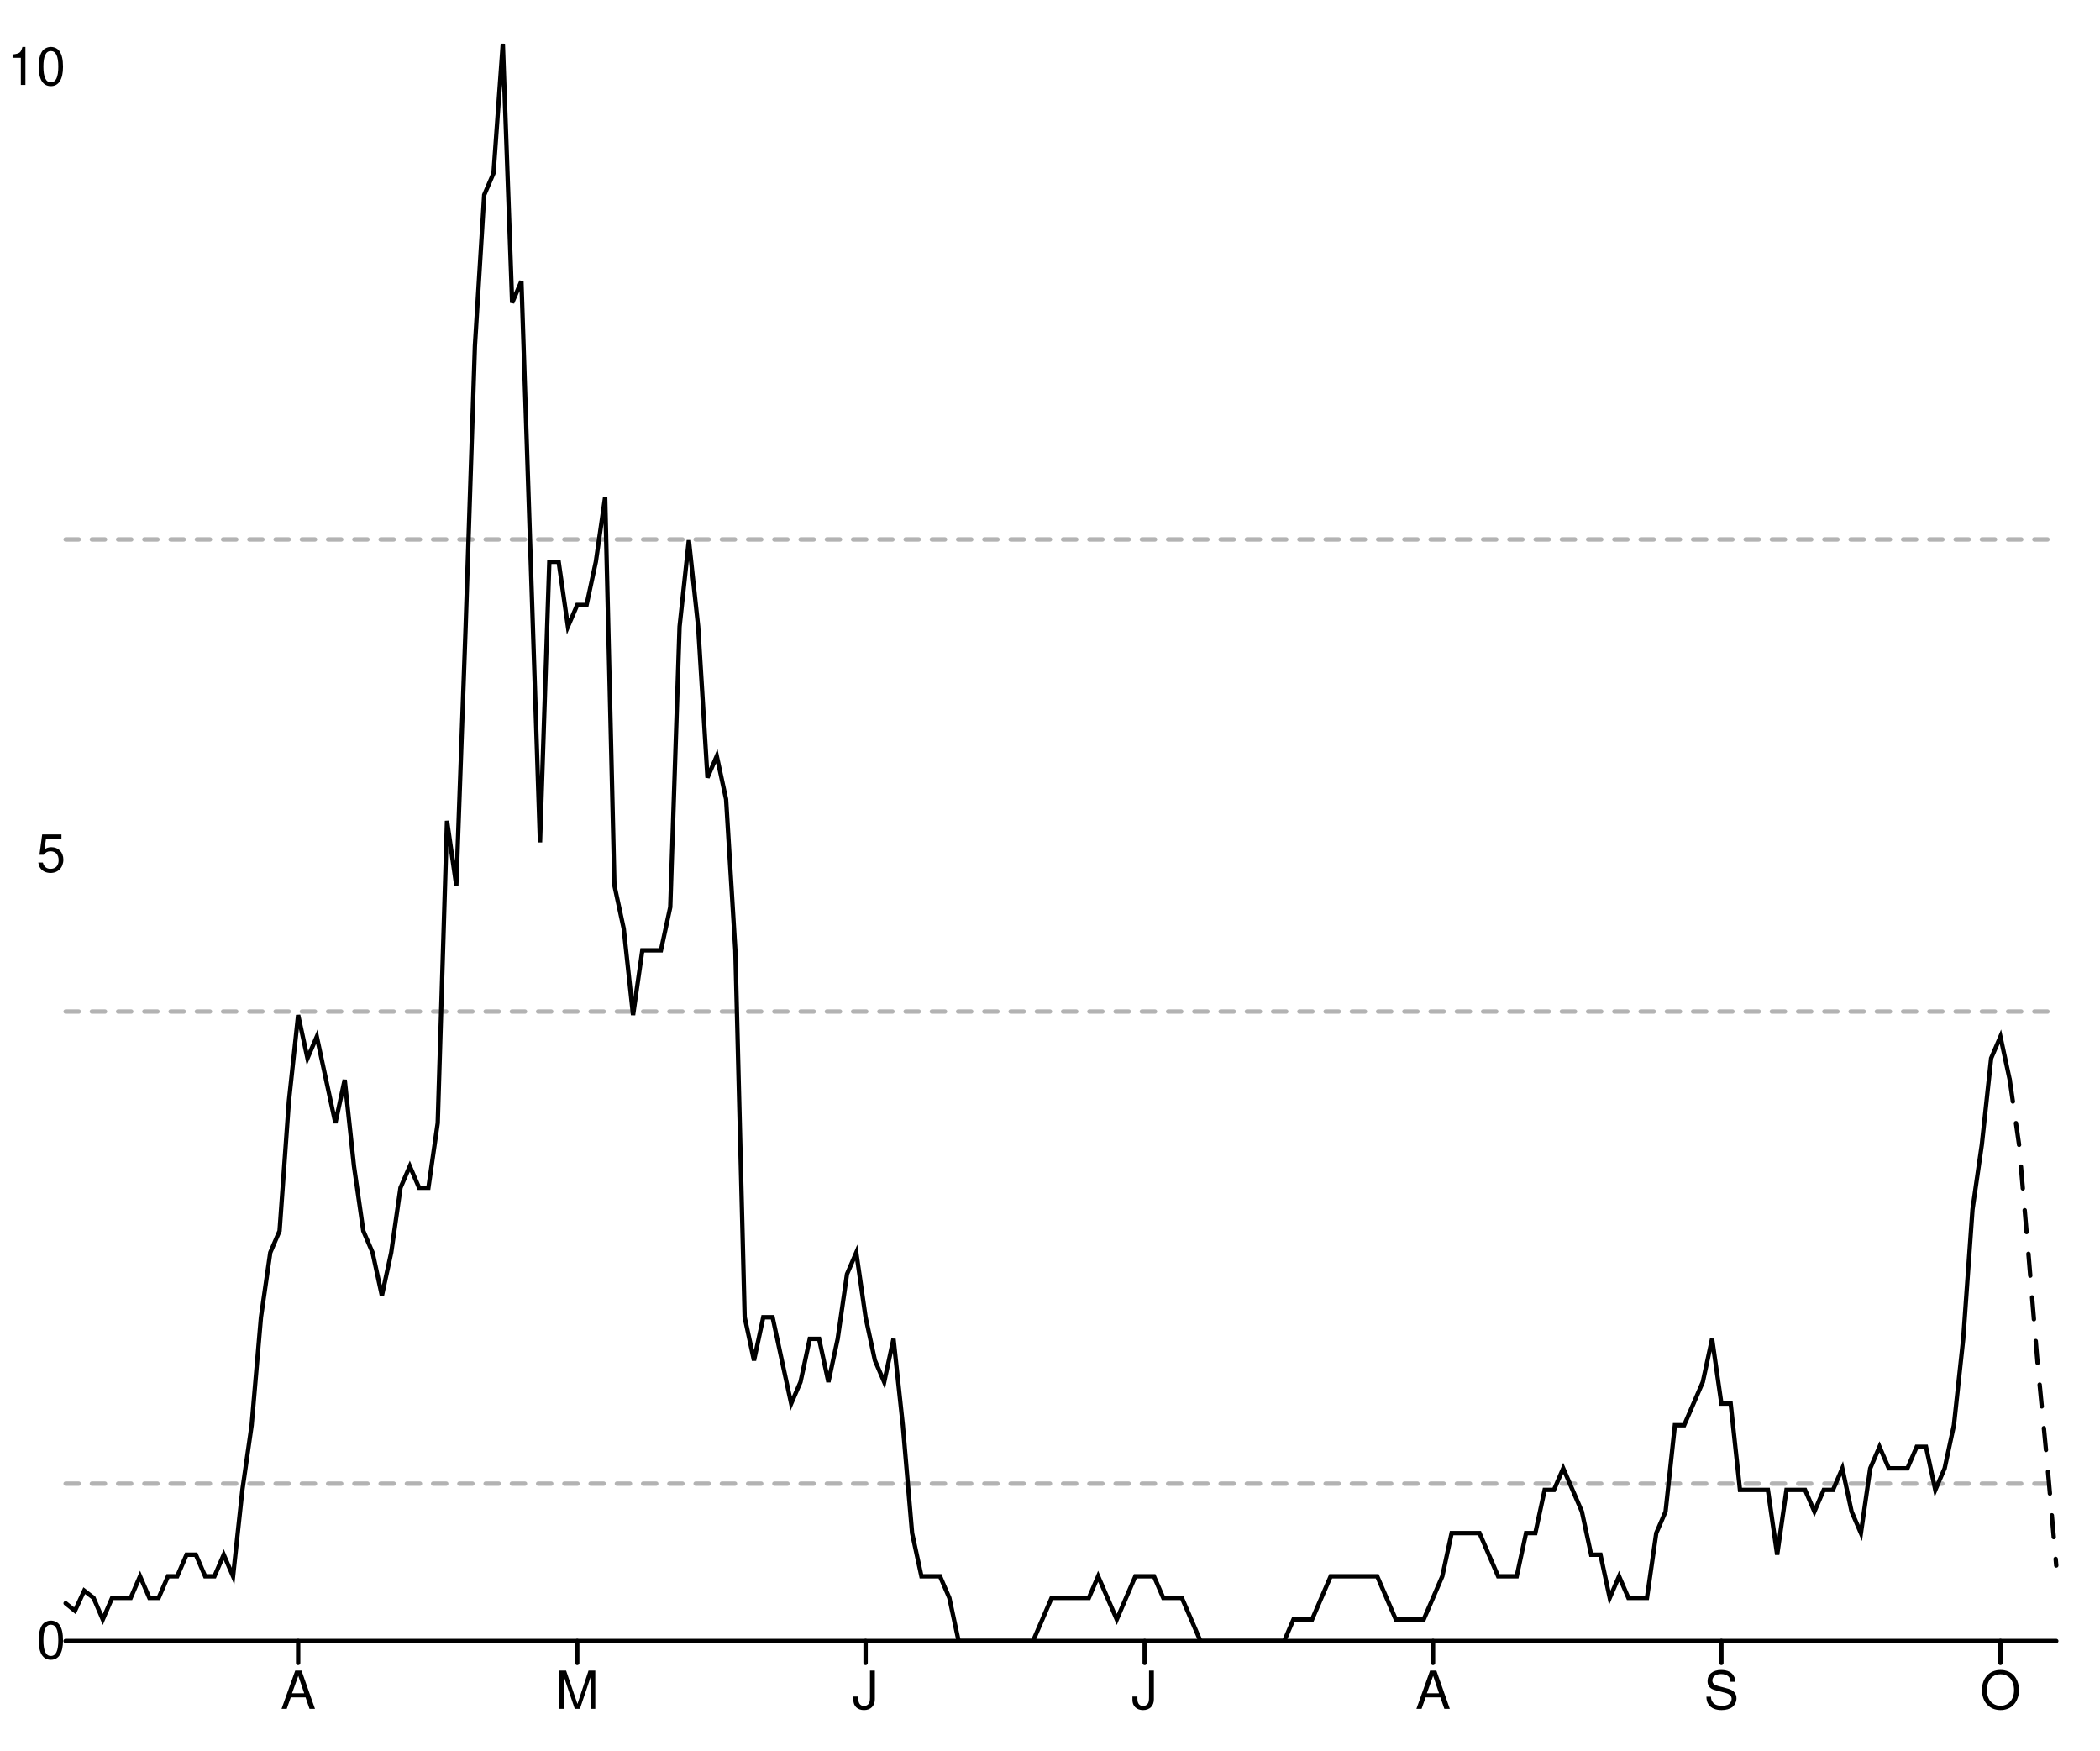
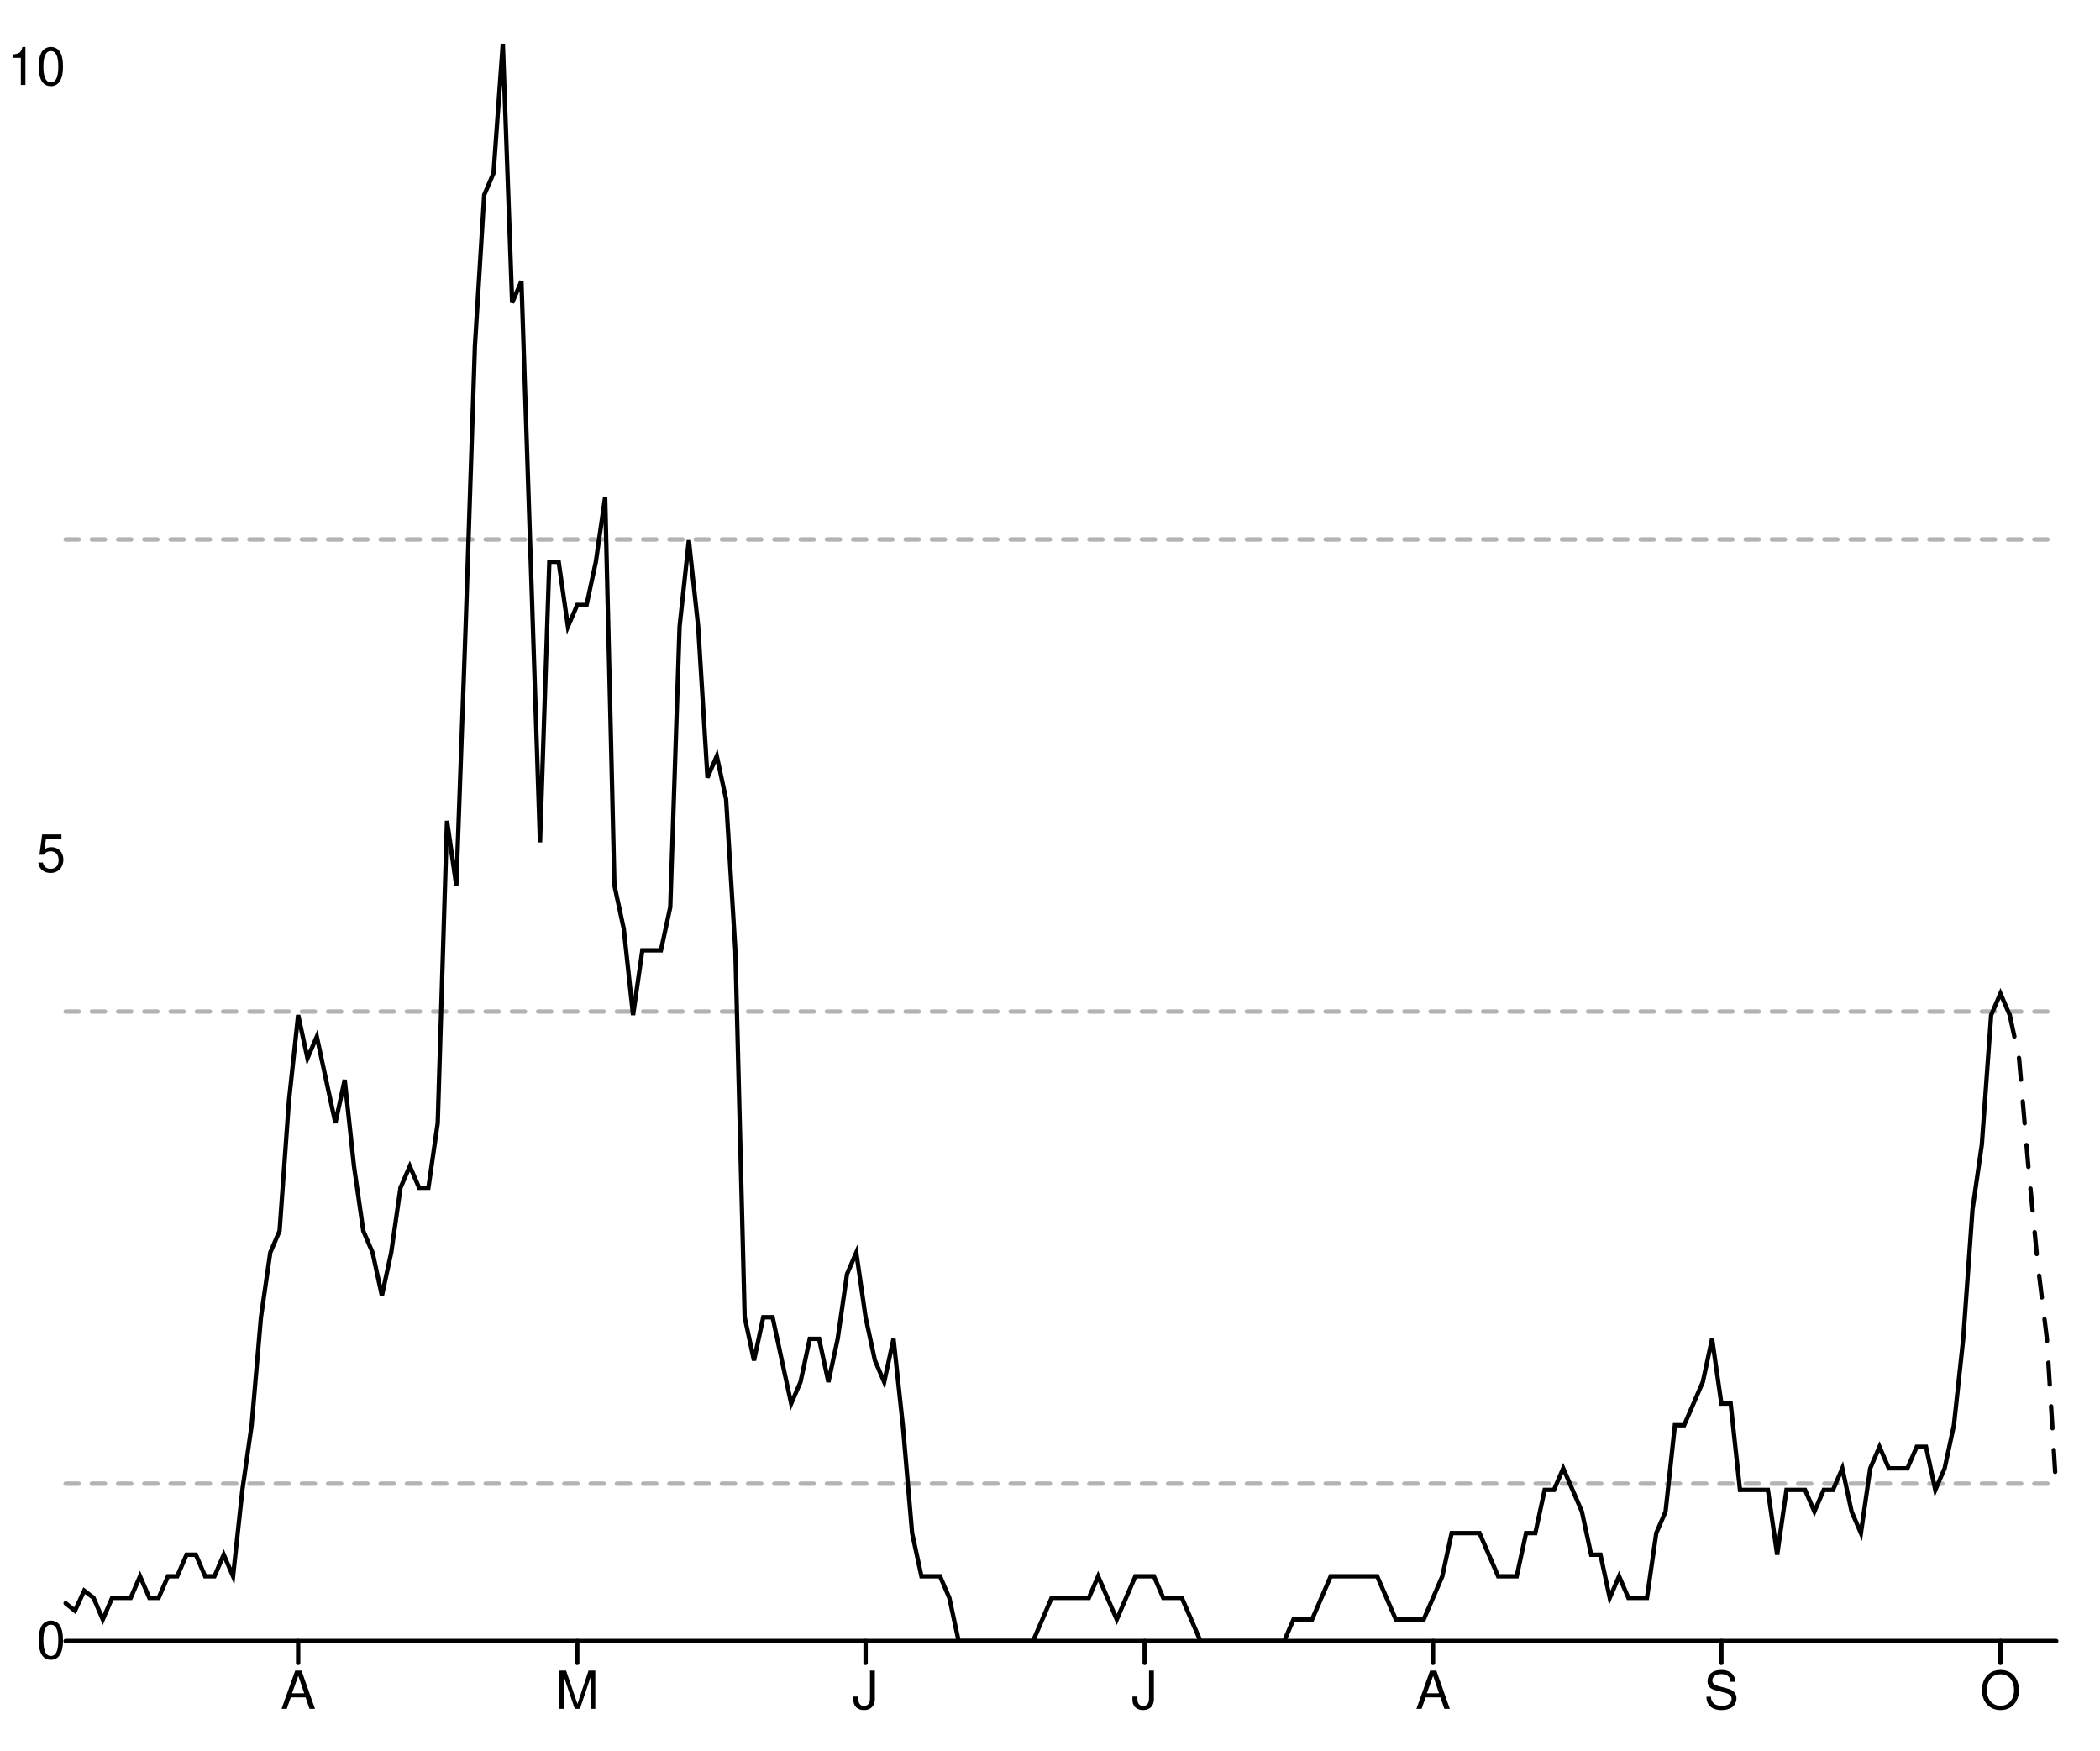
<svg xmlns="http://www.w3.org/2000/svg" width="480" height="400" viewBox="0 0 480 400" style="overflow:display" preserveAspectRatio="xMinYMin meet" overflow="visible">
  <defs>
    <style>
	.data-series path.line { fill-opacity: 0; stroke: black; }
	.data-series path.line.dotted { stroke-dasharray: 12 20 }
	.data-series circle { display: none; }
	.data-series:hover path.line, .data-series.on path.line { stroke-width: 1; }
	.data-series:hover circle, .data-series.on circle { display: inline; }
	.data-series circle:hover, .data-series circle.on { r: 1px!important; }
	.graph-grid { font-family: "Helvetica Neue",Helvetica,Arial,"Lucida Grande",sans-serif; }
	.graph-grid line { stroke: black; stroke-width: 1; stroke-linecap: round; }
	.graph-grid.graph-grid-x text { text-anchor: middle; dominant-baseline: hanging; transform: translateY(10px); }
	.graph-grid.graph-grid-y text { text-anchor: end; dominant-baseline: middle; transform: translateX(-10px); }
	</style>
  </defs>
  <g class="graph-grid graph-grid-y">
    <line x1="15.00" y1="375.00" x2="470.00" y2="375.00" data-left="15" />
    <text x="25" y="375" text-anchor="end">0</text>
    <text x="25" y="195.195" text-anchor="end">5</text>
    <text x="25" y="15.391" text-anchor="end">10</text>
    <text style="text-anchor:middle;dominant-baseline:hanging;font-weight:bold;transform: translateY(192.5px) rotate(-90deg);" />
  </g>
  <g class="graph-grid graph-grid-x">
    <line class="tick" x1="68.15" y1="375.00" x2="68.15" y2="380.00" />
    <text x="68.154" y="375" text-anchor="middle">A</text>
    <line class="tick" x1="131.94" y1="375.00" x2="131.94" y2="380.00" />
    <text x="131.939" y="375" text-anchor="middle">M</text>
    <line class="tick" x1="197.85" y1="375.00" x2="197.85" y2="380.00" />
    <text x="197.85" y="375" text-anchor="middle">J</text>
    <line class="tick" x1="261.64" y1="375.00" x2="261.64" y2="380.00" />
    <text x="261.636" y="375" text-anchor="middle">J</text>
    <line class="tick" x1="327.55" y1="375.00" x2="327.55" y2="380.00" />
    <text x="327.547" y="375" text-anchor="middle">A</text>
    <line class="tick" x1="393.46" y1="375.00" x2="393.46" y2="380.00" />
    <text x="393.458" y="375" text-anchor="middle">S</text>
    <line class="tick" x1="457.24" y1="375.00" x2="457.24" y2="380.00" />
    <text x="457.243" y="375" text-anchor="middle">O</text>
    <text style="text-anchor:middle;dominant-baseline:hanging;font-weight:bold;transform: translateY(192.5px) rotate(-90deg);" />
  </g>
  <g data-series="widespread" class="data-series">
    <path d="M 15.00,123.27L 470.00,123.27" id="E07000203-level-0" class="line" stroke-width="1" stroke-linecap="round" stroke-dasharray="3,3" fill-opacity="0.3" opacity="0.3" />
  </g>
  <g data-series="substantial" class="data-series">
    <path d="M 15.00,231.16L 470.00,231.16" id="E07000203-level-1" class="line" stroke-width="1" stroke-linecap="round" stroke-dasharray="3,3" fill-opacity="0.3" opacity="0.3" />
  </g>
  <g data-series="moderate" class="data-series">
    <path d="M 15.00,339.04L 470.00,339.04" id="E07000203-level-2" class="line" stroke-width="1" stroke-linecap="round" stroke-dasharray="3,3" fill-opacity="0.3" opacity="0.3" />
  </g>
  <g data-series="new-cases" class="data-series">
-     <path d="M 15.00,366.37L 17.13,368.09L 19.25,363.49L 21.38,365.14L 23.50,370.07L 25.63,365.14L 27.76,365.14L 29.88,365.14L 32.01,360.20L 34.14,365.14L 36.26,365.14L 38.39,360.20L 40.51,360.20L 42.64,355.27L 44.77,355.27L 46.89,360.20L 49.02,360.20L 51.14,355.27L 53.27,360.20L 55.40,340.47L 57.52,325.68L 59.65,301.01L 61.78,286.22L 63.90,281.28L 66.03,251.69L 68.15,231.96L 70.28,241.82L 72.41,236.89L 74.53,246.76L 76.66,256.62L 78.79,246.76L 80.91,266.49L 83.04,281.28L 85.16,286.22L 87.29,296.08L 89.42,286.22L 91.54,271.42L 93.67,266.49L 95.79,271.42L 97.92,271.42L 100.05,256.62L 102.17,187.57L 104.30,202.36L 106.43,143.18L 108.55,79.05L 110.68,44.53L 112.80,39.59L 114.93,10.00L 117.06,69.19L 119.18,64.26L 121.31,128.38L 123.43,192.50L 125.56,128.38L 127.69,128.38L 129.81,143.18L 131.94,138.24L 134.07,138.24L 136.19,128.38L 138.32,113.58L 140.44,202.36L 142.57,212.23L 144.70,231.96L 146.82,217.16L 148.95,217.16L 151.07,217.16L 153.20,207.30L 155.33,143.18L 157.45,123.45L 159.58,143.18L 161.71,177.70L 163.83,172.77L 165.96,182.64L 168.08,217.16L 170.21,301.01L 172.34,310.88L 174.46,301.01L 176.59,301.01L 178.71,310.88L 180.84,320.74L 182.97,315.81L 185.09,305.95L 187.22,305.95L 189.35,315.81L 191.47,305.95L 193.60,291.15L 195.72,286.22L 197.85,301.01L 199.98,310.88L 202.10,315.81L 204.23,305.95L 206.36,325.68L 208.48,350.34L 210.61,360.20L 212.73,360.20L 214.86,360.20L 216.99,365.14L 219.11,375.00L 221.24,375.00L 223.36,375.00L 225.49,375.00L 227.62,375.00L 229.74,375.00L 231.87,375.00L 234.00,375.00L 236.12,375.00L 238.25,370.07L 240.37,365.14L 242.50,365.14L 244.63,365.14L 246.75,365.14L 248.88,365.14L 251.00,360.20L 253.13,365.14L 255.26,370.07L 257.38,365.14L 259.51,360.20L 261.64,360.20L 263.76,360.20L 265.89,365.14L 268.01,365.14L 270.14,365.14L 272.27,370.07L 274.39,375.00L 276.52,375.00L 278.64,375.00L 280.77,375.00L 282.90,375.00L 285.02,375.00L 287.15,375.00L 289.28,375.00L 291.40,375.00L 293.53,375.00L 295.65,370.07L 297.78,370.07L 299.91,370.07L 302.03,365.14L 304.16,360.20L 306.29,360.20L 308.41,360.20L 310.54,360.20L 312.66,360.20L 314.79,360.20L 316.92,365.14L 319.04,370.07L 321.17,370.07L 323.29,370.07L 325.42,370.07L 327.55,365.14L 329.67,360.20L 331.80,350.34L 333.93,350.34L 336.05,350.34L 338.18,350.34L 340.30,355.27L 342.43,360.20L 344.56,360.20L 346.68,360.20L 348.81,350.34L 350.93,350.34L 353.06,340.47L 355.19,340.47L 357.31,335.54L 359.44,340.47L 361.57,345.41L 363.69,355.27L 365.82,355.27L 367.94,365.14L 370.07,360.20L 372.20,365.14L 374.32,365.14L 376.45,365.14L 378.57,350.34L 380.70,345.41L 382.83,325.68L 384.95,325.68L 387.08,320.74L 389.21,315.81L 391.33,305.95L 393.46,320.74L 395.58,320.74L 397.71,340.47L 399.84,340.47L 401.96,340.47L 404.09,340.47L 406.21,355.27L 408.34,340.47L 410.47,340.47L 412.59,340.47L 414.72,345.41L 416.85,340.47L 418.97,340.47L 421.10,335.54L 423.22,345.41L 425.35,350.34L 427.48,335.54L 429.60,330.61L 431.73,335.54L 433.86,335.54L 435.98,335.54L 438.11,330.61L 440.23,330.61L 442.36,340.47L 444.49,335.54L 446.61,325.68L 448.74,305.95L 450.86,276.35L 452.99,261.55L 455.12,241.82L 457.24,236.89L 459.37,246.76" id="New cases" class="line" stroke-width="1" stroke-linecap="round" />
+     <path d="M 15.00,366.37L 17.13,368.09L 19.25,363.49L 21.38,365.14L 23.50,370.07L 25.63,365.14L 27.76,365.14L 29.88,365.14L 32.01,360.20L 34.14,365.14L 36.26,365.14L 38.39,360.20L 40.51,360.20L 42.64,355.27L 44.77,355.27L 46.89,360.20L 49.02,360.20L 51.14,355.27L 53.27,360.20L 55.40,340.47L 57.52,325.68L 59.65,301.01L 61.78,286.22L 63.90,281.28L 66.03,251.69L 68.15,231.96L 70.28,241.82L 72.41,236.89L 74.53,246.76L 76.66,256.62L 78.79,246.76L 80.91,266.49L 83.04,281.28L 85.16,286.22L 87.29,296.08L 89.42,286.22L 91.54,271.42L 93.67,266.49L 95.79,271.42L 97.92,271.42L 100.05,256.62L 102.17,187.57L 104.30,202.36L 106.43,143.18L 108.55,79.05L 110.68,44.53L 112.80,39.59L 114.93,10.00L 117.06,69.19L 119.18,64.26L 121.31,128.38L 123.43,192.50L 125.56,128.38L 127.69,128.38L 129.81,143.18L 131.94,138.24L 134.07,138.24L 136.19,128.38L 138.32,113.58L 140.44,202.36L 142.57,212.23L 144.70,231.96L 146.82,217.16L 148.95,217.16L 151.07,217.16L 153.20,207.30L 155.33,143.18L 157.45,123.45L 159.58,143.18L 161.71,177.70L 163.83,172.77L 165.96,182.64L 168.08,217.16L 170.21,301.01L 172.34,310.88L 174.46,301.01L 176.59,301.01L 178.71,310.88L 180.84,320.74L 182.97,315.81L 185.09,305.95L 187.22,305.95L 189.35,315.81L 191.47,305.95L 193.60,291.15L 195.72,286.22L 197.85,301.01L 199.98,310.88L 202.10,315.81L 204.23,305.95L 206.36,325.68L 208.48,350.34L 210.61,360.20L 212.73,360.20L 214.86,360.20L 216.99,365.14L 219.11,375.00L 221.24,375.00L 223.36,375.00L 225.49,375.00L 227.62,375.00L 229.74,375.00L 231.87,375.00L 234.00,375.00L 236.12,375.00L 238.25,370.07L 240.37,365.14L 242.50,365.14L 244.63,365.14L 246.75,365.14L 248.88,365.14L 251.00,360.20L 253.13,365.14L 255.26,370.07L 257.38,365.14L 259.51,360.20L 261.64,360.20L 263.76,360.20L 265.89,365.14L 268.01,365.14L 270.14,365.14L 272.27,370.07L 274.39,375.00L 276.52,375.00L 278.64,375.00L 280.77,375.00L 282.90,375.00L 285.02,375.00L 287.15,375.00L 289.28,375.00L 291.40,375.00L 293.53,375.00L 295.65,370.07L 297.78,370.07L 299.91,370.07L 302.03,365.14L 304.16,360.20L 306.29,360.20L 308.41,360.20L 310.54,360.20L 312.66,360.20L 314.79,360.20L 316.92,365.14L 319.04,370.07L 321.17,370.07L 323.29,370.07L 325.42,370.07L 327.55,365.14L 329.67,360.20L 331.80,350.34L 333.93,350.34L 336.05,350.34L 338.18,350.34L 340.30,355.27L 342.43,360.20L 344.56,360.20L 346.68,360.20L 348.81,350.34L 350.93,350.34L 353.06,340.47L 355.19,340.47L 357.31,335.54L 359.44,340.47L 361.57,345.41L 363.69,355.27L 365.82,355.27L 367.94,365.14L 370.07,360.20L 372.20,365.14L 374.32,365.14L 376.45,365.14L 378.57,350.34L 380.70,345.41L 382.83,325.68L 384.95,325.68L 387.08,320.74L 389.21,315.81L 391.33,305.95L 393.46,320.74L 395.58,320.74L 397.71,340.47L 399.84,340.47L 401.96,340.47L 404.09,340.47L 406.21,355.27L 408.34,340.47L 410.47,340.47L 412.59,340.47L 414.72,345.41L 416.85,340.47L 418.97,340.47L 421.10,335.54L 423.22,345.41L 425.35,350.34L 427.48,335.54L 429.60,330.61L 431.73,335.54L 433.86,335.54L 435.98,335.54L 438.11,330.61L 440.23,330.61L 442.36,340.47L 444.49,335.54L 446.61,325.68L 448.74,305.95L 450.86,276.35L 452.99,261.55L 455.12,231.96L 457.24,227.03L 459.37,231.96" id="New cases" class="line" stroke-width="1" stroke-linecap="round" />
  </g>
  <g data-series="recent-cases" class="data-series">
-     <path d="M 459.37,246.76L 461.50,261.55L 463.62,286.22L 465.75,311.70L 467.87,333.57L 470.00,357.74" id="Recent cases" class="line" stroke-width="1" stroke-linecap="round" stroke-dasharray="5,5" />
+     <path d="M 459.37,231.96L 461.50,241.82L 463.62,266.49L 465.75,288.68L 467.87,305.95L 470.00,340.47" id="Recent cases" class="line" stroke-width="1" stroke-linecap="round" stroke-dasharray="5,5" />
  </g>
</svg>
